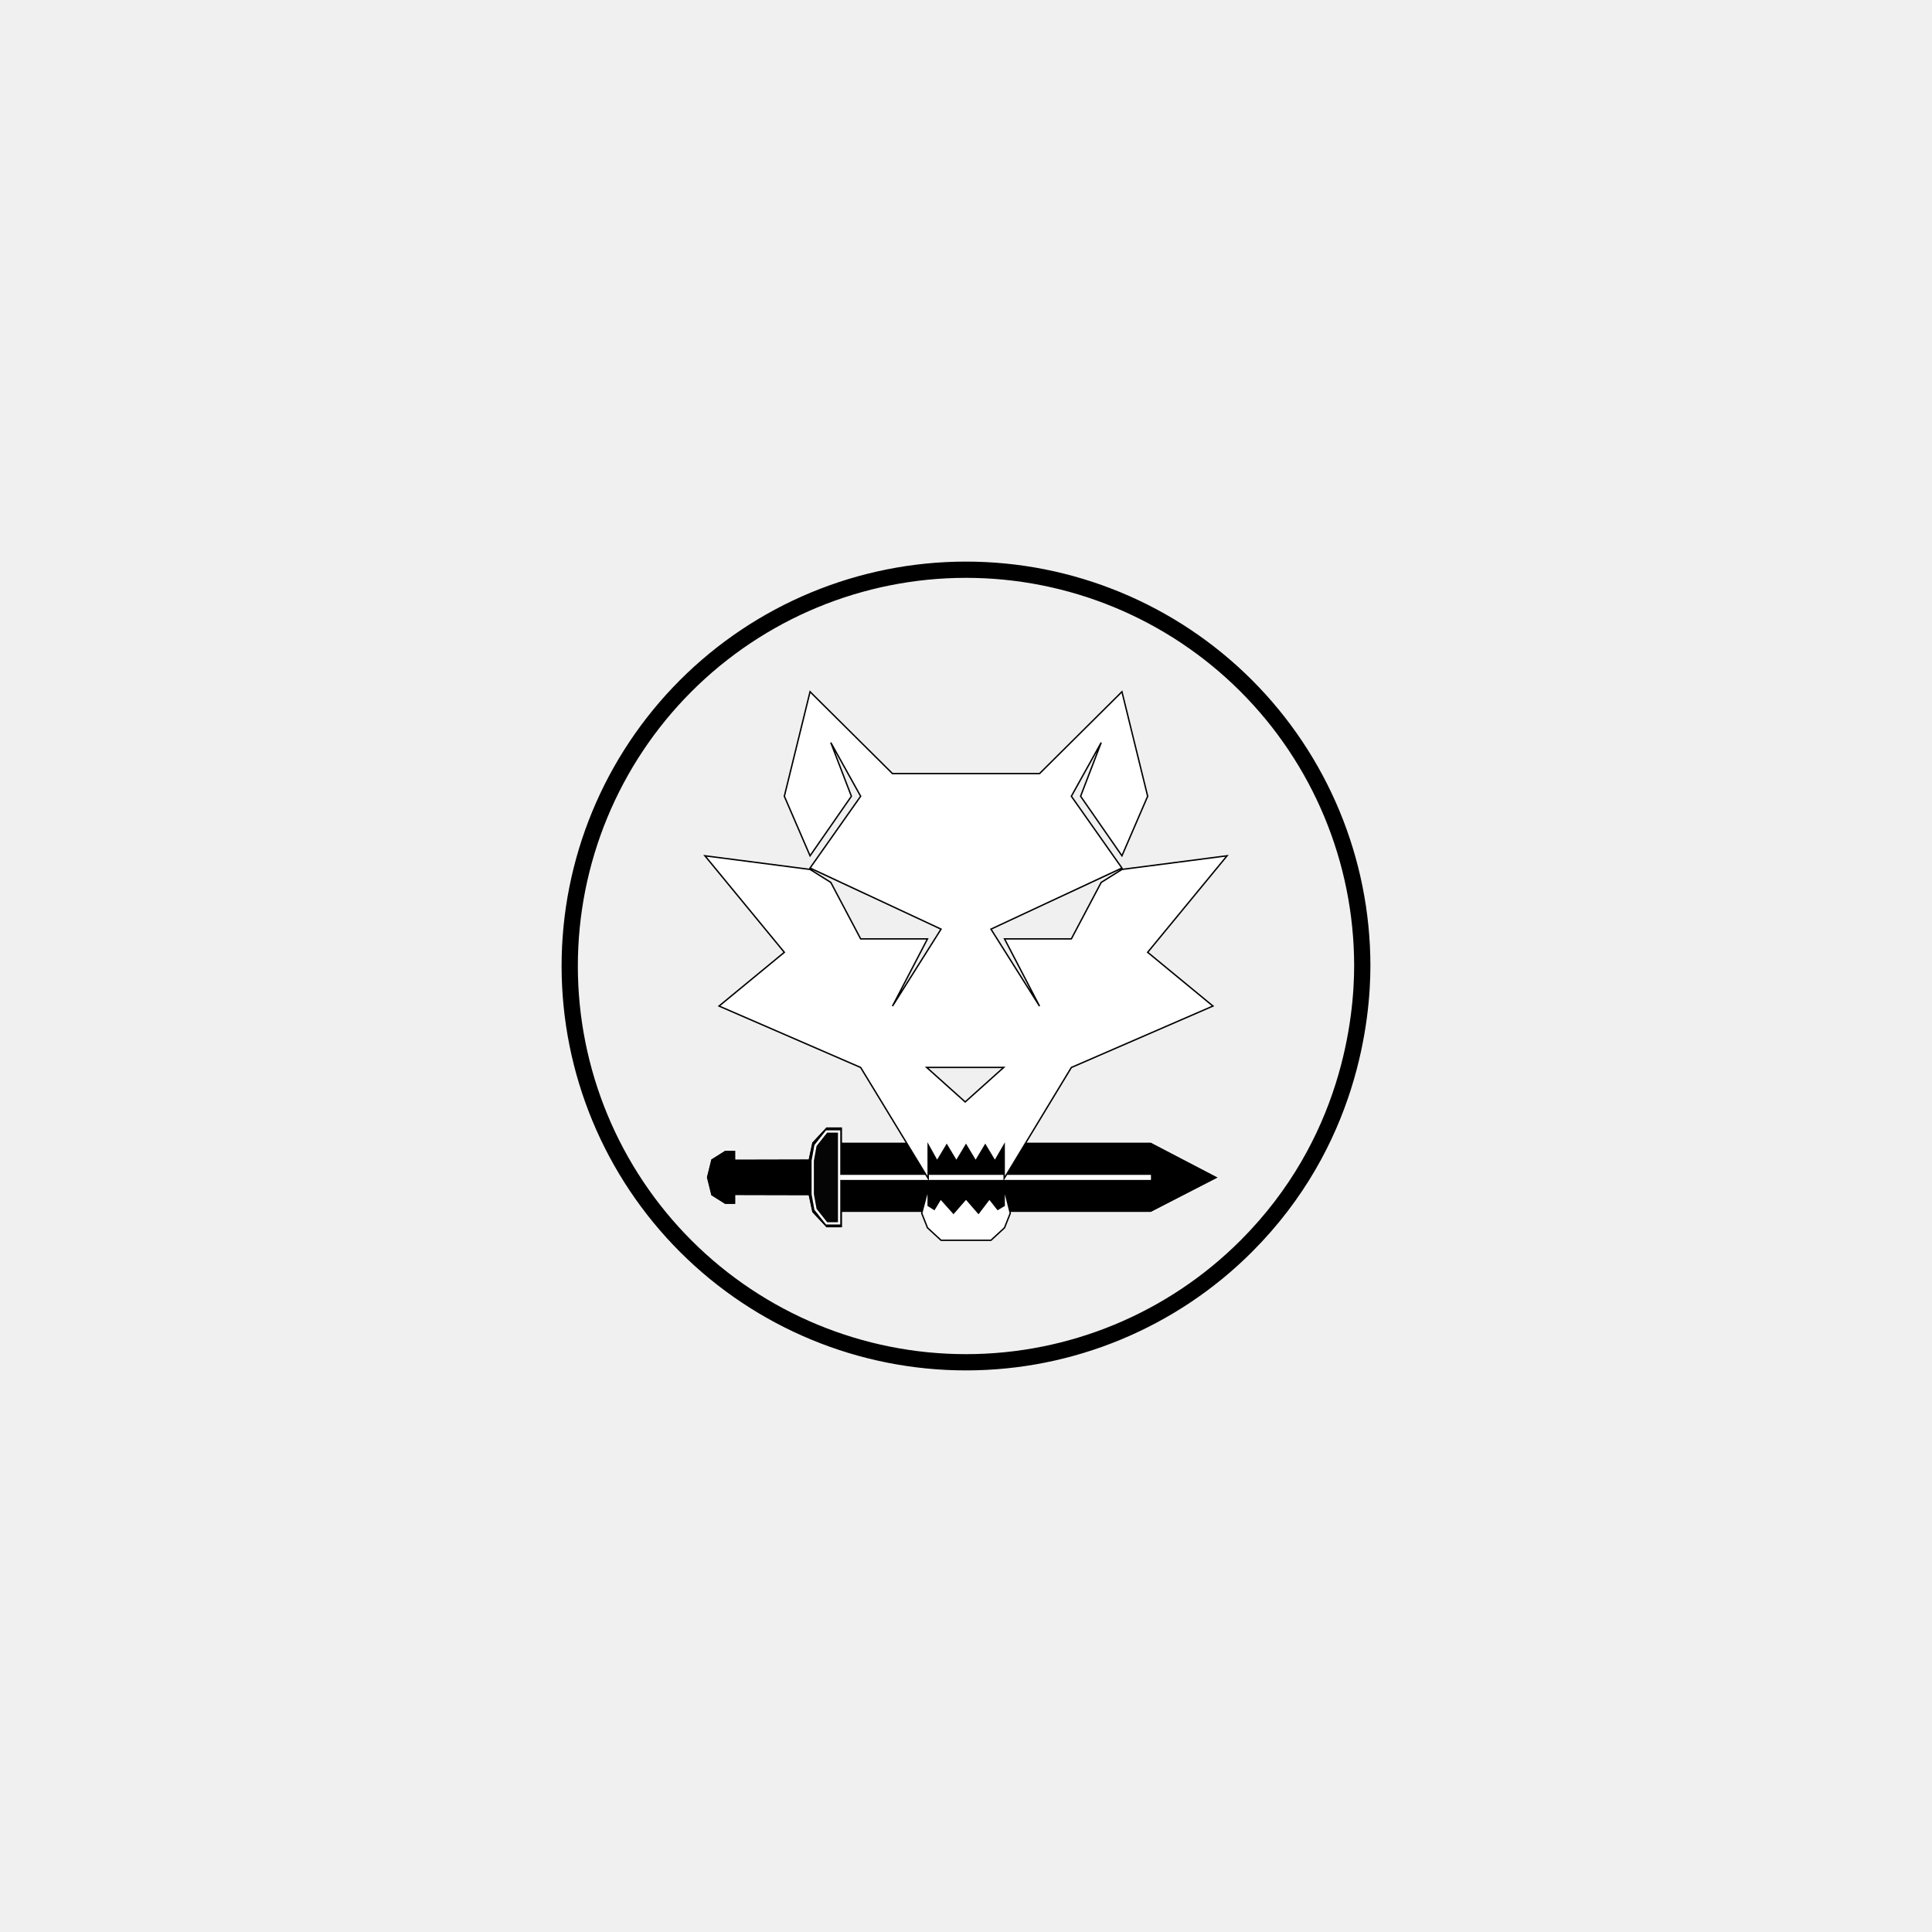
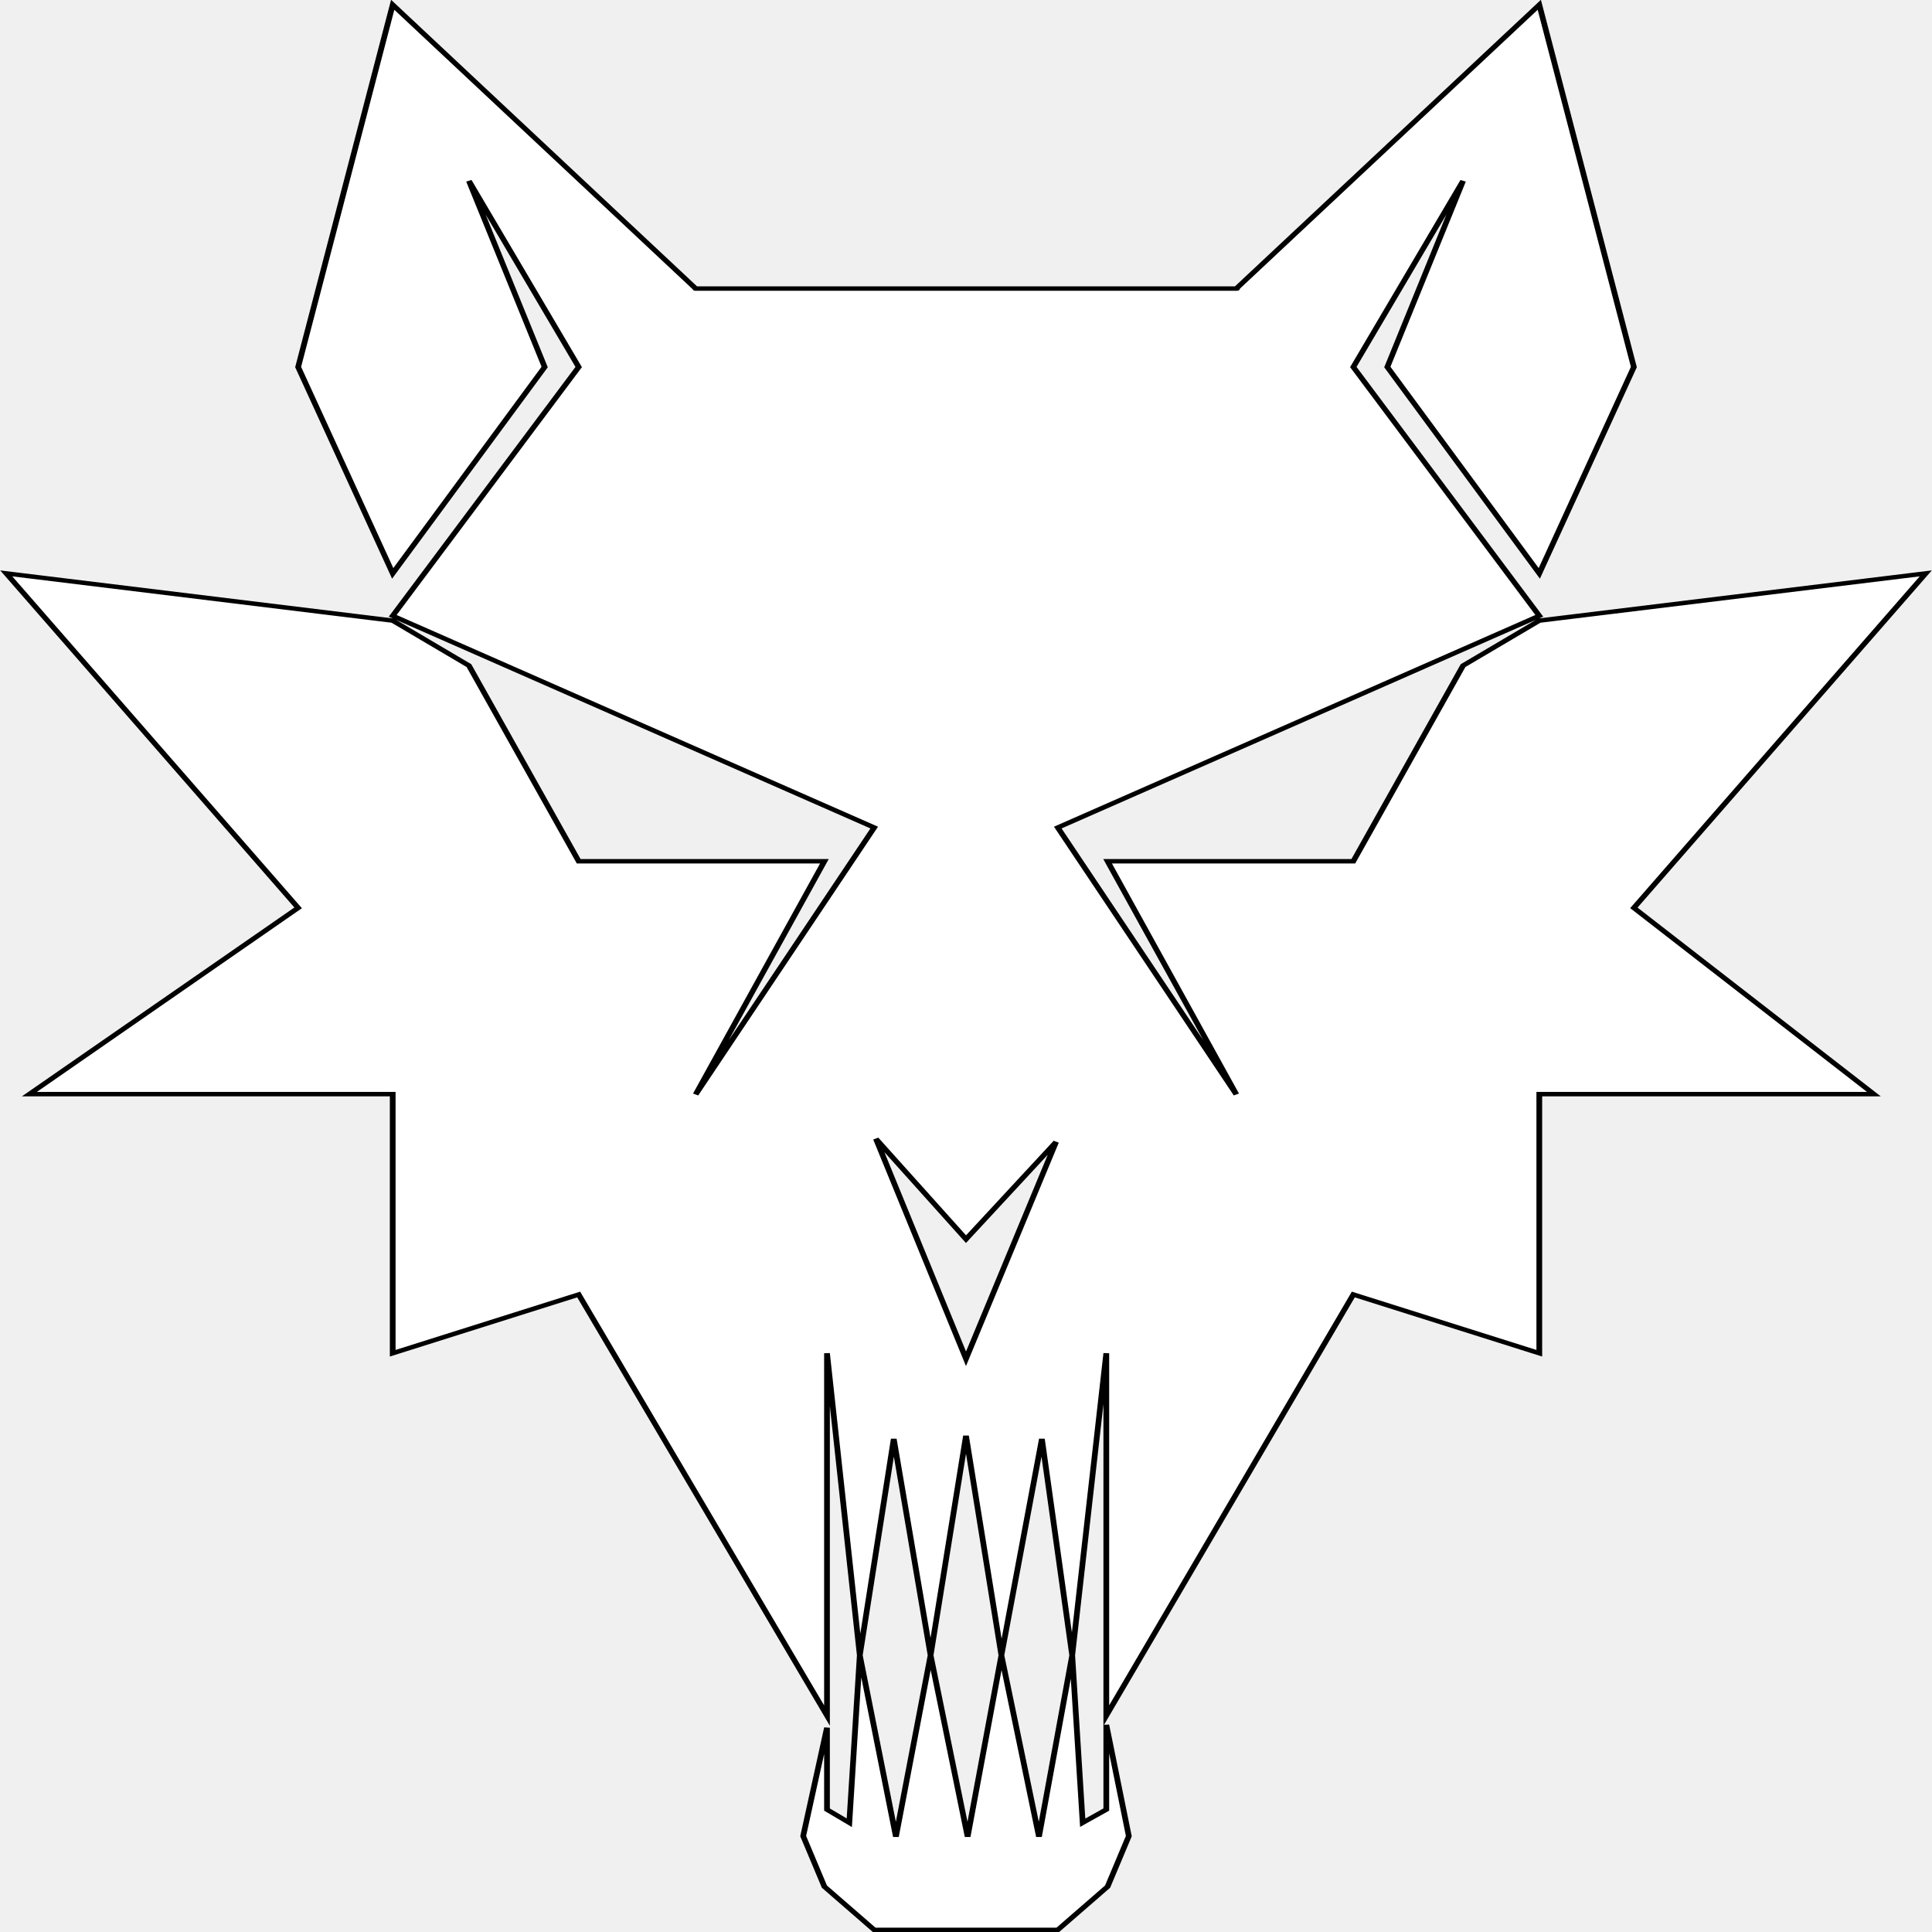
- <svg xmlns="http://www.w3.org/2000/svg" xmlns:xlink="http://www.w3.org/1999/xlink" version="1.0" width="8192pt" height="8192pt" viewBox="0 0 8192 8192" preserveAspectRatio="xMidYMid" id="svg9">
+ <svg xmlns="http://www.w3.org/2000/svg" version="1.0" width="8192pt" height="8192pt" viewBox="0 0 8192 8192" preserveAspectRatio="xMidYMid" id="svg9">
  <defs id="defs9">
    <linearGradient id="swatch150">
      <stop style="stop-color:#000000;stop-opacity:1;" offset="0" id="stop150" />
    </linearGradient>
    <linearGradient id="swatch138">
      <stop style="stop-color:#ffffff;stop-opacity:0;" offset="0" id="stop138" />
    </linearGradient>
    <linearGradient id="swatch136">
      <stop style="stop-color:#000000;stop-opacity:1;" offset="0" id="stop136" />
    </linearGradient>
    <linearGradient id="swatch129">
      <stop style="stop-color:#ffffff;stop-opacity:1;" offset="0" id="stop129" />
    </linearGradient>
    <linearGradient id="swatch128">
      <stop style="stop-color:#ffffff;stop-opacity:1;" offset="0" id="stop128" />
    </linearGradient>
    <linearGradient id="swatch127">
      <stop style="stop-color:#000000;stop-opacity:1;" offset="0" id="stop127" />
    </linearGradient>
    <linearGradient id="swatch126">
      <stop style="stop-color:#ffffff;stop-opacity:1;" offset="0" id="stop126" />
    </linearGradient>
-     <linearGradient xlink:href="#swatch129" id="linearGradient127" x1="2511.475" y1="6281.352" x2="2784.856" y2="6281.352" gradientUnits="userSpaceOnUse" />
  </defs>
-   <g id="g152" transform="matrix(0.4102286,0,0,0.4102284,2415.703,2415.705)">
-     <g id="g151">
-       <path id="path126" style="fill:#ffffff;fill-opacity:1;stroke-width:0.644" d="m 2655.213,5806.534 -115.112,145.111 -28.477,156.852 v 345.712 l 28.477,156.852 115.112,145.11 h 129.493 v -145.11 l -4e-4,-660.302 4e-4,-144.225 z" />
-       <path id="path25" style="fill:#000000;stroke:#ffffff;stroke-width:7.601;stroke-dasharray:none;stroke-opacity:1" d="m 2651.466,5759.302 -148.645,159.293 -36.772,172.181 -750.608,1.803 v -91.013 h -111.321 l -144.708,91.013 -46.502,187.946 46.502,187.946 144.708,91.015 h 111.321 v -91.015 l 750.608,1.804 36.772,172.181 148.645,159.291 h 167.215 v -159.291 h 3188.159 l 699.558,-359.951 -699.558,-364.882 H 2818.68 l 3e-4,-158.321 z" />
-       <path id="path126-6" style="fill:#050505;fill-opacity:1;fill-rule:nonzero;stroke:url(#linearGradient127);stroke-width:23.329;stroke-linecap:square;stroke-miterlimit:4.4;stroke-dasharray:none;stroke-opacity:1" d="m 2655.204,5806.534 -114.967,145.111 -28.441,156.852 v 345.712 l 28.441,156.852 114.976,145.11 h 129.321 v -145.11 l -4e-4,-660.302 4e-4,-144.225 z" />
-       <rect style="fill:#ffffff;fill-opacity:1;fill-rule:nonzero;stroke:#ffffff;stroke-width:51.676;stroke-linecap:butt;stroke-miterlimit:4.4;stroke-dasharray:none;stroke-opacity:1" id="rect128" width="3161.438" height="0.555" x="2820.448" y="6280.797" />
+   <g id="g152" transform="matrix(1.069226,0,0,1.163008,-1467.882,-1344.328)">
+     <g id="g21" transform="matrix(1.410488,0,0,1,-573.7052,1.1281648e-4)">
+       <path id="path13" style="fill:#ffffff;stroke:#000000;stroke-width:16.12;stroke-dasharray:none;stroke-opacity:1" d="m 2484.165,1173.402 -265.865,1320.651 265.865,752.321 427.269,-752.321 -212.956,-678.542 308.585,678.542 -522.898,907 1353.795,772.032 -501.99,972.944 361.907,-850.085 H 3007.063 L 2698.477,3582.584 2484.165,3418.613 1397.619,3246.374 2218.3,4465.827 1462.731,5144.895 H 2484.165 v 944.725 l 522.898,-214.115 698.11,1535.173 V 6089.62 l 92.236,1101.366 95.491,-788.785 103.571,788.785 99.531,-800.212 99.531,800.212 113.847,-788.785 85.215,788.785 95.883,-1101.366 -1e-4,1321.058 694.462,-1535.173 522.898,214.115 v -944.725 h 940.636 l -674.771,-679.068 820.68,-1219.454 -1086.545,172.24 -214.312,163.971 -308.585,713.359 h -690.814 l 361.907,850.085 -501.99,-972.944 1353.795,-772.032 -522.898,-907 308.585,-678.542 -212.956,678.542 427.269,752.321 L 5973.701,2494.053 5707.836,1173.402 4856.031,2207.911 c 40.641,-3e-4 -506.686,0 -760.03,0 -253.344,0 -800.672,-3e-4 -760.031,0 z m 1358.675,4134.666 253.161,365.65 253.16,-354.223 -253.16,790.374 z m -137.667,2146.862 -66.926,395.151 59.631,184.191 140.083,157.728 h 258.041 258.039 l 140.083,-157.728 59.631,-184.191 -63.279,-405.627 -1e-4,308.818 -66.394,48.065 -29.489,-610.351 -93.439,661.126 -105.623,-661.126 -94.939,661.126 -104.123,-661.126 -97.511,661.126 -101.551,-661.126 -29.489,610.351 -62.746,-48.065 z" />
    </g>
-     <g id="g21">
-       <path id="path13" style="fill:#ffffff;stroke:#000000;stroke-width:14.591;stroke-opacity:1" d="m 2484.165,1261.098 -265.865,1080.354 265.865,615.434 427.269,-615.434 -212.956,-555.079 308.585,555.079 -522.898,741.968 1353.795,631.558 -501.99,795.914 361.907,-695.41 h -690.814 l -308.585,-583.562 -214.312,-134.136 -1086.546,-140.9 820.682,997.57 -674.771,555.51 1463.534,634.929 698.11,1146.849 v -346.087 l 92.236,166.369 99.531,-166.369 99.531,166.369 99.531,-166.369 99.531,166.369 99.531,-166.369 99.531,166.369 95.883,-166.369 v 346.087 l 694.462,-1146.849 1463.534,-634.929 -674.771,-555.51 820.68,-997.57 -1086.545,140.9 -214.312,134.136 -308.585,583.562 h -690.814 l 361.907,695.41 -501.99,-795.914 1353.795,-631.558 -522.898,-741.968 308.585,-555.079 -212.956,555.079 427.269,615.434 265.865,-615.434 -265.865,-1080.354 -851.805,846.277 c 40.641,-2e-4 -506.686,0 -760.03,0 -253.344,0 -800.672,-2e-4 -760.031,0 z m 1205.361,3883.189 h 398.124 398.123 l -398.123,356.792 z m 15.647,1252.216 -66.926,254.692 59.631,150.677 140.083,129.029 h 258.041 258.039 l 140.083,-129.029 59.631,-150.677 -63.279,-254.692 v 175.499 l -66.394,39.319 -86.162,-109.157 -112.899,148.476 -129.02,-148.476 -129.02,148.476 -132.889,-148.476 -66.172,109.157 -62.746,-39.319 z" />
-     </g>
-     <path id="path144" style="fill-opacity:0;fill-rule:evenodd;stroke:#000000;stroke-width:167.981;stroke-linejoin:round;stroke-dasharray:none" d="M 6992.758,6991.861 C 6224.883,7759.973 5183.376,8191.663 4097.269,8192 3011.162,8192.336 1969.387,7761.292 1201.037,6993.655 432.687,6226.018 0.674,5184.645 7.8624481e-4,4098.538 -0.672,3012.431 430.05,1970.523 1197.448,1201.935 1964.847,433.347 3006.087,1.011 4092.193,0.002 5178.3,-1.008 6220.341,429.391 6989.167,1196.552 c 768.826,767.16 1201.484,1808.266 1202.83,2894.372 0.336,549.648 -126.957,1828.322 -1199.239,2900.936 z" />
  </g>
</svg>
